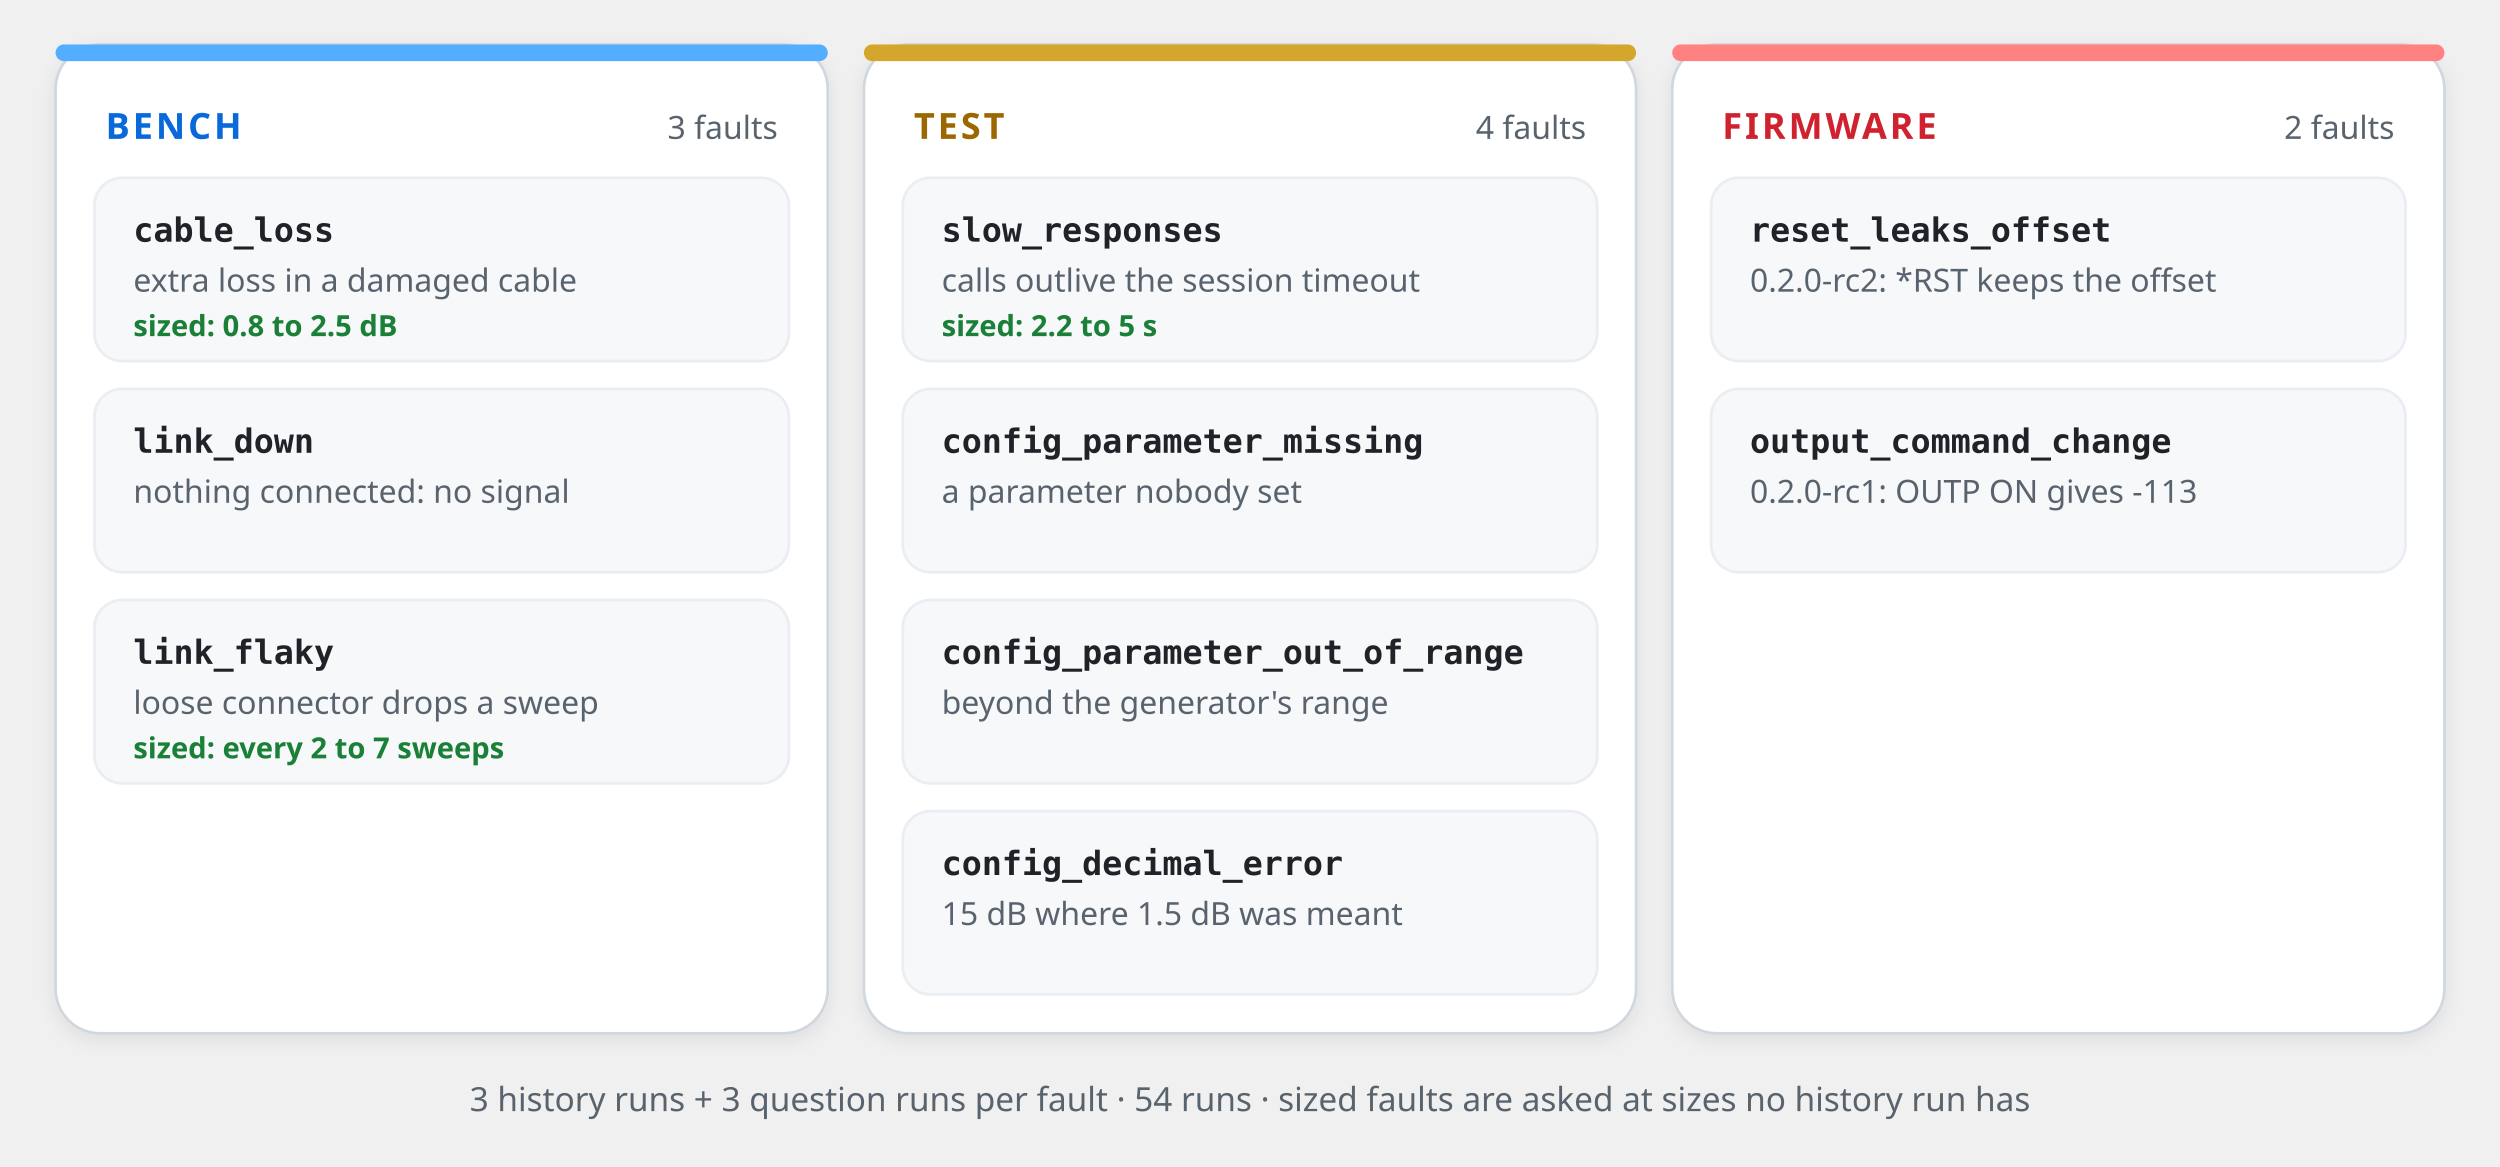
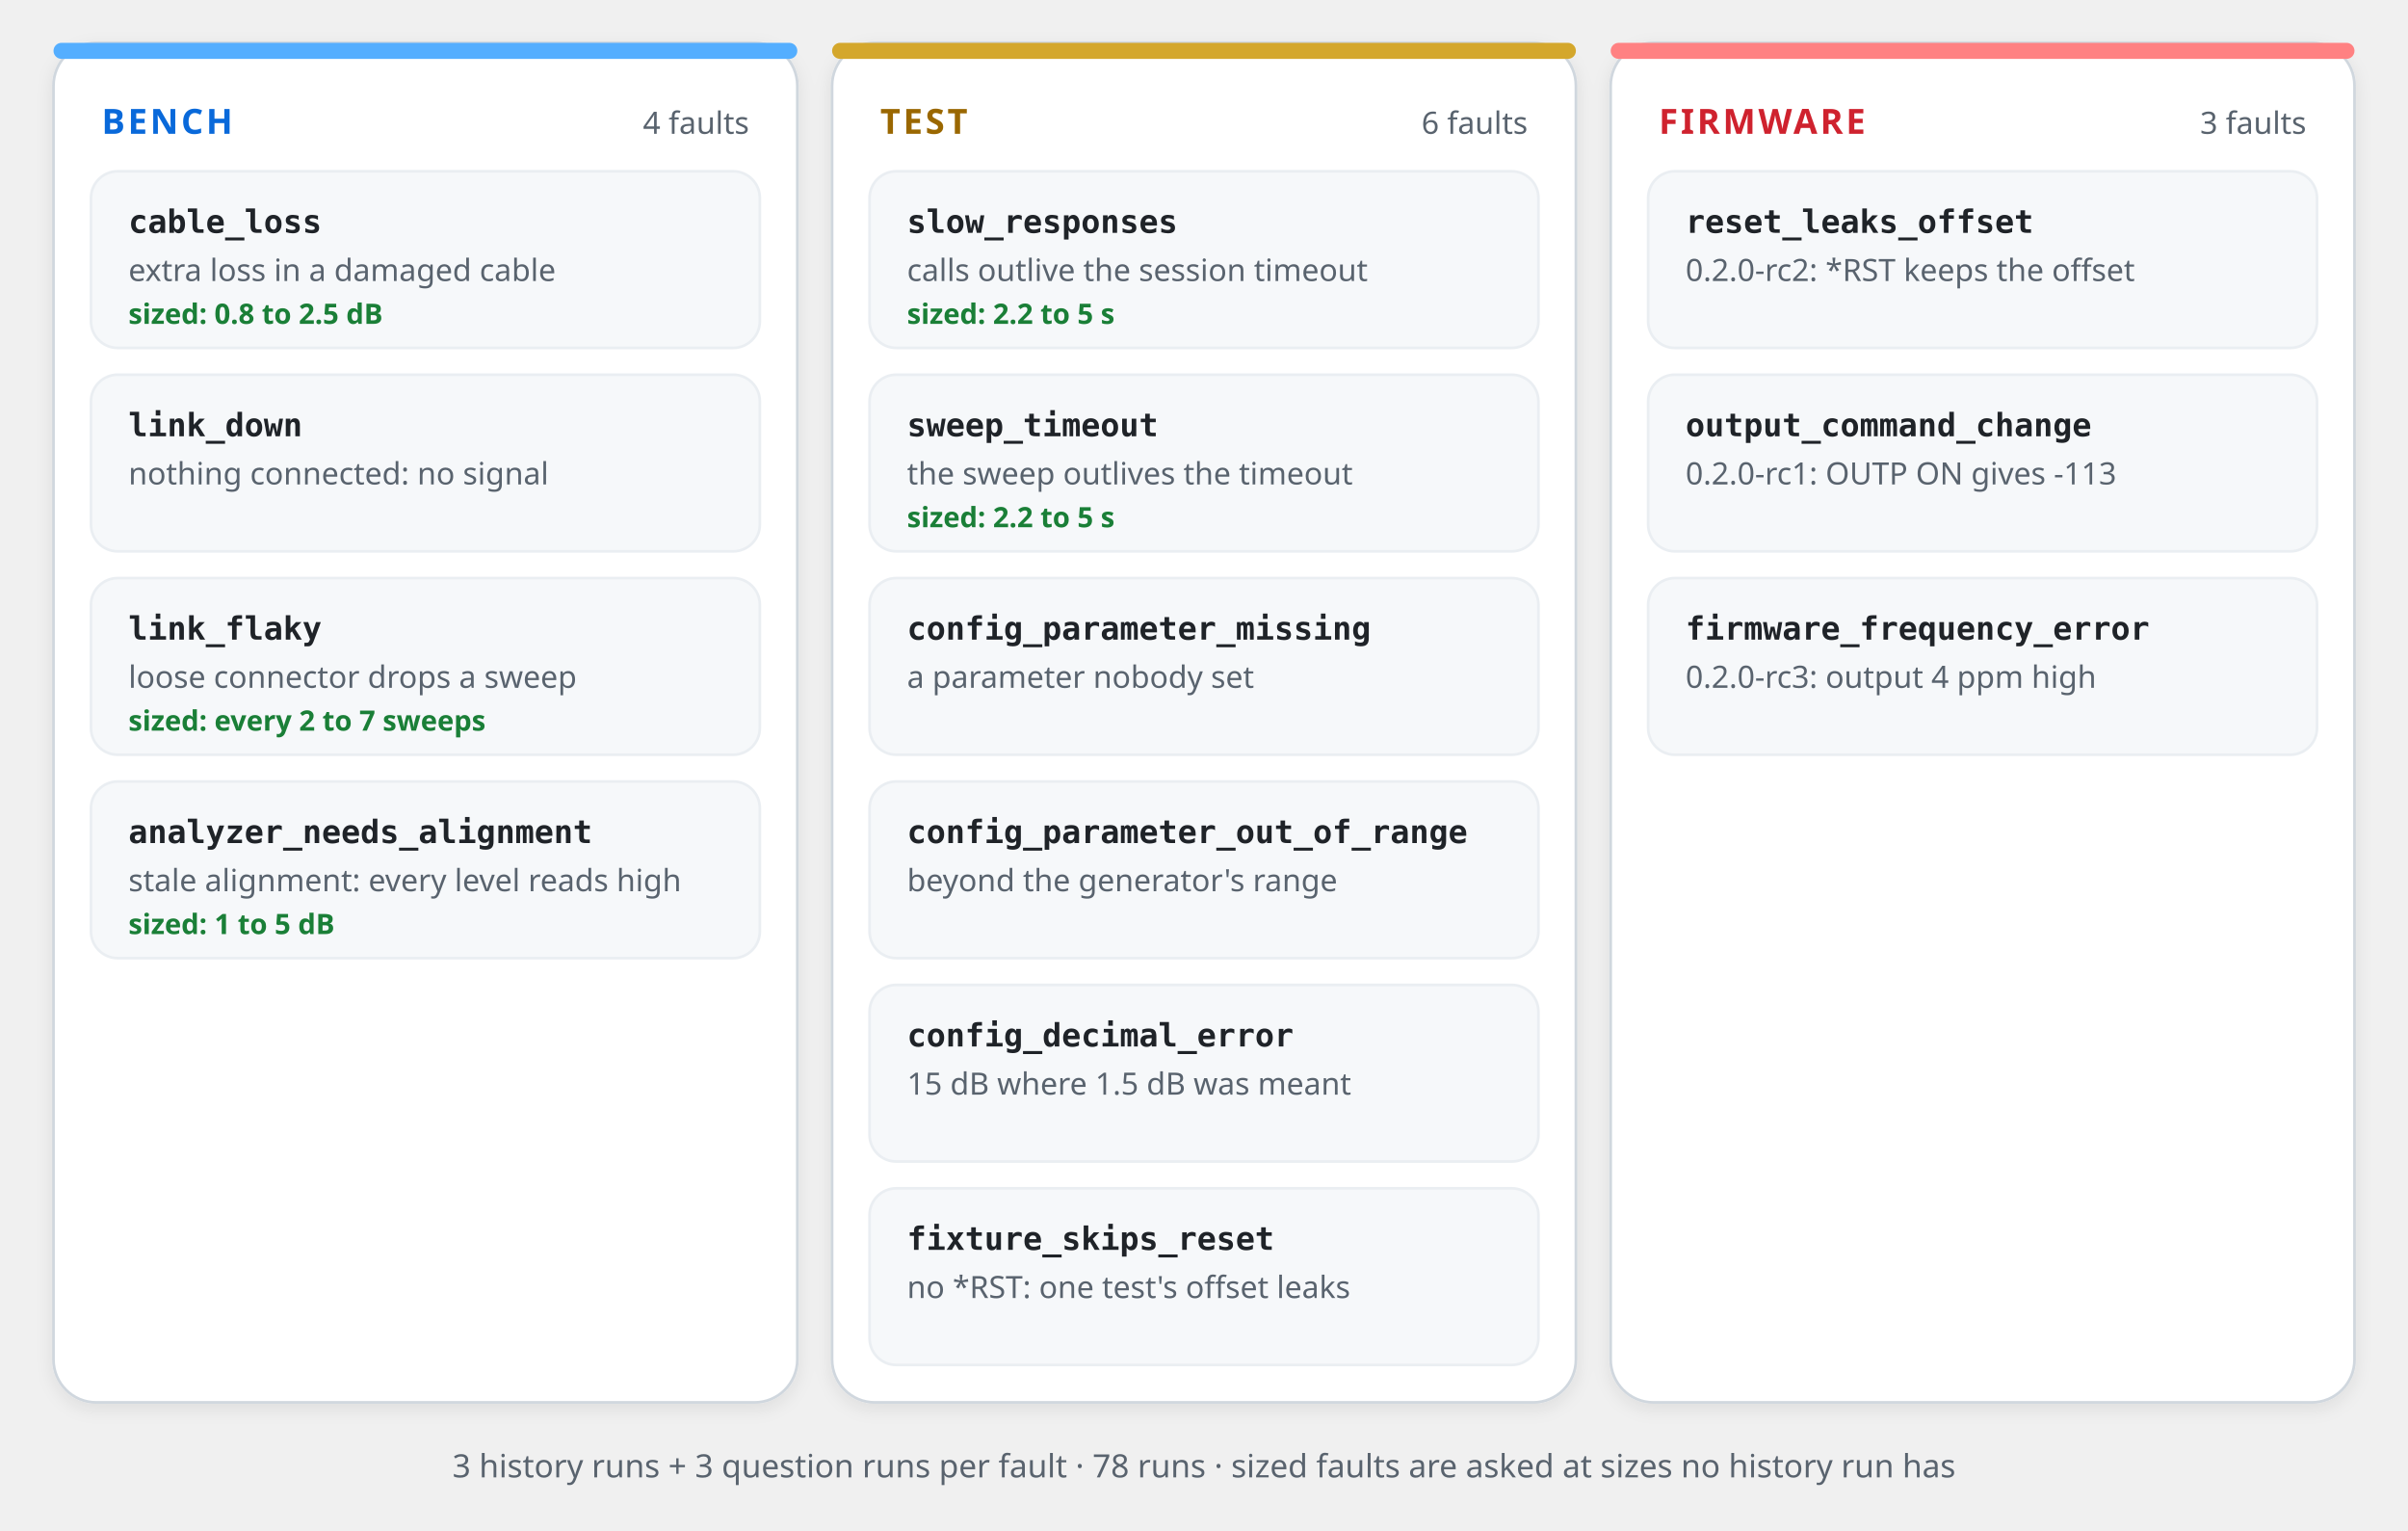
- <svg xmlns="http://www.w3.org/2000/svg" viewBox="0 0 900 420" width="900" height="420" role="img" aria-labelledby="title desc">
+ <svg xmlns="http://www.w3.org/2000/svg" viewBox="0 0 900 572" width="900" height="572" role="img" aria-labelledby="title desc">
  <defs>
    <filter id="shadow" x="-10%" y="-20%" width="120%" height="150%">
      <feDropShadow dx="0" dy="2" stdDeviation="3" flood-color="#1f2328" flood-opacity="0.08" />
    </filter>
    <style>
      text { font-family: -apple-system, BlinkMacSystemFont, "Segoe UI", "Noto Sans", Helvetica, Arial, sans-serif; }
      .panel { fill: #ffffff; stroke: #d0d7de; stroke-width: 1; }
      .head { font-size: 13px; font-weight: 700; letter-spacing: 0.08em; }
      .bench-head { fill: #0969da; }
      .test-head { fill: #9a6700; }
      .fw-head { fill: #cf222e; }
      .bench-bar { fill: #54aeff; }
      .test-bar { fill: #d4a72c; }
      .fw-bar { fill: #ff8182; }
      .count { font-size: 11.5px; fill: #59636e; }
      .card { fill: #f6f8fa; stroke: #eaeef2; stroke-width: 1; }
      .name { font-family: ui-monospace, SFMono-Regular, Menlo, Consolas, monospace; font-size: 12px; font-weight: 600; fill: #1f2328; }
      .what { font-size: 11.5px; fill: #59636e; }
      .size { font-size: 10.5px; font-weight: 600; fill: #1a7f37; }
      .foot { font-size: 12px; fill: #59636e; }
      @media (prefers-color-scheme: dark) {
        .panel { fill: #161b22; stroke: #30363d; }
        .bench-head { fill: #58a6ff; }
        .test-head { fill: #d29922; }
        .fw-head { fill: #ff7b72; }
        .bench-bar { fill: #388bfd; }
        .test-bar { fill: #9e6a03; }
        .fw-bar { fill: #da3633; }
        .count, .what, .foot { fill: #9198a1; }
        .card { fill: #21262d; stroke: #30363d; }
        .name { fill: #e6edf3; }
        .size { fill: #56d364; }
      }
    </style>
  </defs>
  <g filter="url(#shadow)">
-     <rect x="20" y="16" width="278" height="356" rx="16" class="panel" />
-     <rect x="311" y="16" width="278" height="356" rx="16" class="panel" />
-     <rect x="602" y="16" width="278" height="356" rx="16" class="panel" />
+     <rect x="20" y="16" width="278" height="508" rx="16" class="panel" />
+     <rect x="311" y="16" width="278" height="508" rx="16" class="panel" />
+     <rect x="602" y="16" width="278" height="508" rx="16" class="panel" />
  </g>
  <rect x="20" y="16" width="278" height="6" rx="3" class="bench-bar" />
  <rect x="311" y="16" width="278" height="6" rx="3" class="test-bar" />
  <rect x="602" y="16" width="278" height="6" rx="3" class="fw-bar" />
  <text x="38" y="50" class="head bench-head">BENCH</text>
-   <text x="280" y="50" text-anchor="end" class="count">3 faults</text>
+   <text x="280" y="50" text-anchor="end" class="count">4 faults</text>
  <rect x="34" y="64" width="250" height="66" rx="10" class="card" />
  <text x="48" y="87" class="name">cable_loss</text>
  <text x="48" y="105" class="what">extra loss in a damaged cable</text>
  <text x="48" y="121" class="size">sized: 0.8 to 2.5 dB</text>
  <rect x="34" y="140" width="250" height="66" rx="10" class="card" />
  <text x="48" y="163" class="name">link_down</text>
  <text x="48" y="181" class="what">nothing connected: no signal</text>
  <rect x="34" y="216" width="250" height="66" rx="10" class="card" />
  <text x="48" y="239" class="name">link_flaky</text>
  <text x="48" y="257" class="what">loose connector drops a sweep</text>
  <text x="48" y="273" class="size">sized: every 2 to 7 sweeps</text>
+   <rect x="34" y="292" width="250" height="66" rx="10" class="card" />
+   <text x="48" y="315" class="name">analyzer_needs_alignment</text>
+   <text x="48" y="333" class="what">stale alignment: every level reads high</text>
+   <text x="48" y="349" class="size">sized: 1 to 5 dB</text>
  <text x="329" y="50" class="head test-head">TEST</text>
-   <text x="571" y="50" text-anchor="end" class="count">4 faults</text>
+   <text x="571" y="50" text-anchor="end" class="count">6 faults</text>
  <rect x="325" y="64" width="250" height="66" rx="10" class="card" />
  <text x="339" y="87" class="name">slow_responses</text>
  <text x="339" y="105" class="what">calls outlive the session timeout</text>
  <text x="339" y="121" class="size">sized: 2.2 to 5 s</text>
  <rect x="325" y="140" width="250" height="66" rx="10" class="card" />
-   <text x="339" y="163" class="name">config_parameter_missing</text>
-   <text x="339" y="181" class="what">a parameter nobody set</text>
+   <text x="339" y="163" class="name">sweep_timeout</text>
+   <text x="339" y="181" class="what">the sweep outlives the timeout</text>
+   <text x="339" y="197" class="size">sized: 2.2 to 5 s</text>
  <rect x="325" y="216" width="250" height="66" rx="10" class="card" />
-   <text x="339" y="239" class="name">config_parameter_out_of_range</text>
-   <text x="339" y="257" class="what">beyond the generator's range</text>
+   <text x="339" y="239" class="name">config_parameter_missing</text>
+   <text x="339" y="257" class="what">a parameter nobody set</text>
  <rect x="325" y="292" width="250" height="66" rx="10" class="card" />
-   <text x="339" y="315" class="name">config_decimal_error</text>
-   <text x="339" y="333" class="what">15 dB where 1.5 dB was meant</text>
+   <text x="339" y="315" class="name">config_parameter_out_of_range</text>
+   <text x="339" y="333" class="what">beyond the generator's range</text>
+   <rect x="325" y="368" width="250" height="66" rx="10" class="card" />
+   <text x="339" y="391" class="name">config_decimal_error</text>
+   <text x="339" y="409" class="what">15 dB where 1.5 dB was meant</text>
+   <rect x="325" y="444" width="250" height="66" rx="10" class="card" />
+   <text x="339" y="467" class="name">fixture_skips_reset</text>
+   <text x="339" y="485" class="what">no *RST: one test's offset leaks</text>
  <text x="620" y="50" class="head fw-head">FIRMWARE</text>
-   <text x="862" y="50" text-anchor="end" class="count">2 faults</text>
+   <text x="862" y="50" text-anchor="end" class="count">3 faults</text>
  <rect x="616" y="64" width="250" height="66" rx="10" class="card" />
  <text x="630" y="87" class="name">reset_leaks_offset</text>
  <text x="630" y="105" class="what">0.2.0-rc2: *RST keeps the offset</text>
  <rect x="616" y="140" width="250" height="66" rx="10" class="card" />
  <text x="630" y="163" class="name">output_command_change</text>
  <text x="630" y="181" class="what">0.2.0-rc1: OUTP ON gives -113</text>
-   <text x="450" y="400" text-anchor="middle" class="foot">3 history runs + 3 question runs per fault · 54 runs · sized faults are asked at sizes no history run has</text>
+   <rect x="616" y="216" width="250" height="66" rx="10" class="card" />
+   <text x="630" y="239" class="name">firmware_frequency_error</text>
+   <text x="630" y="257" class="what">0.2.0-rc3: output 4 ppm high</text>
+   <text x="450" y="552" text-anchor="middle" class="foot">3 history runs + 3 question runs per fault · 78 runs · sized faults are asked at sizes no history run has</text>
</svg>
